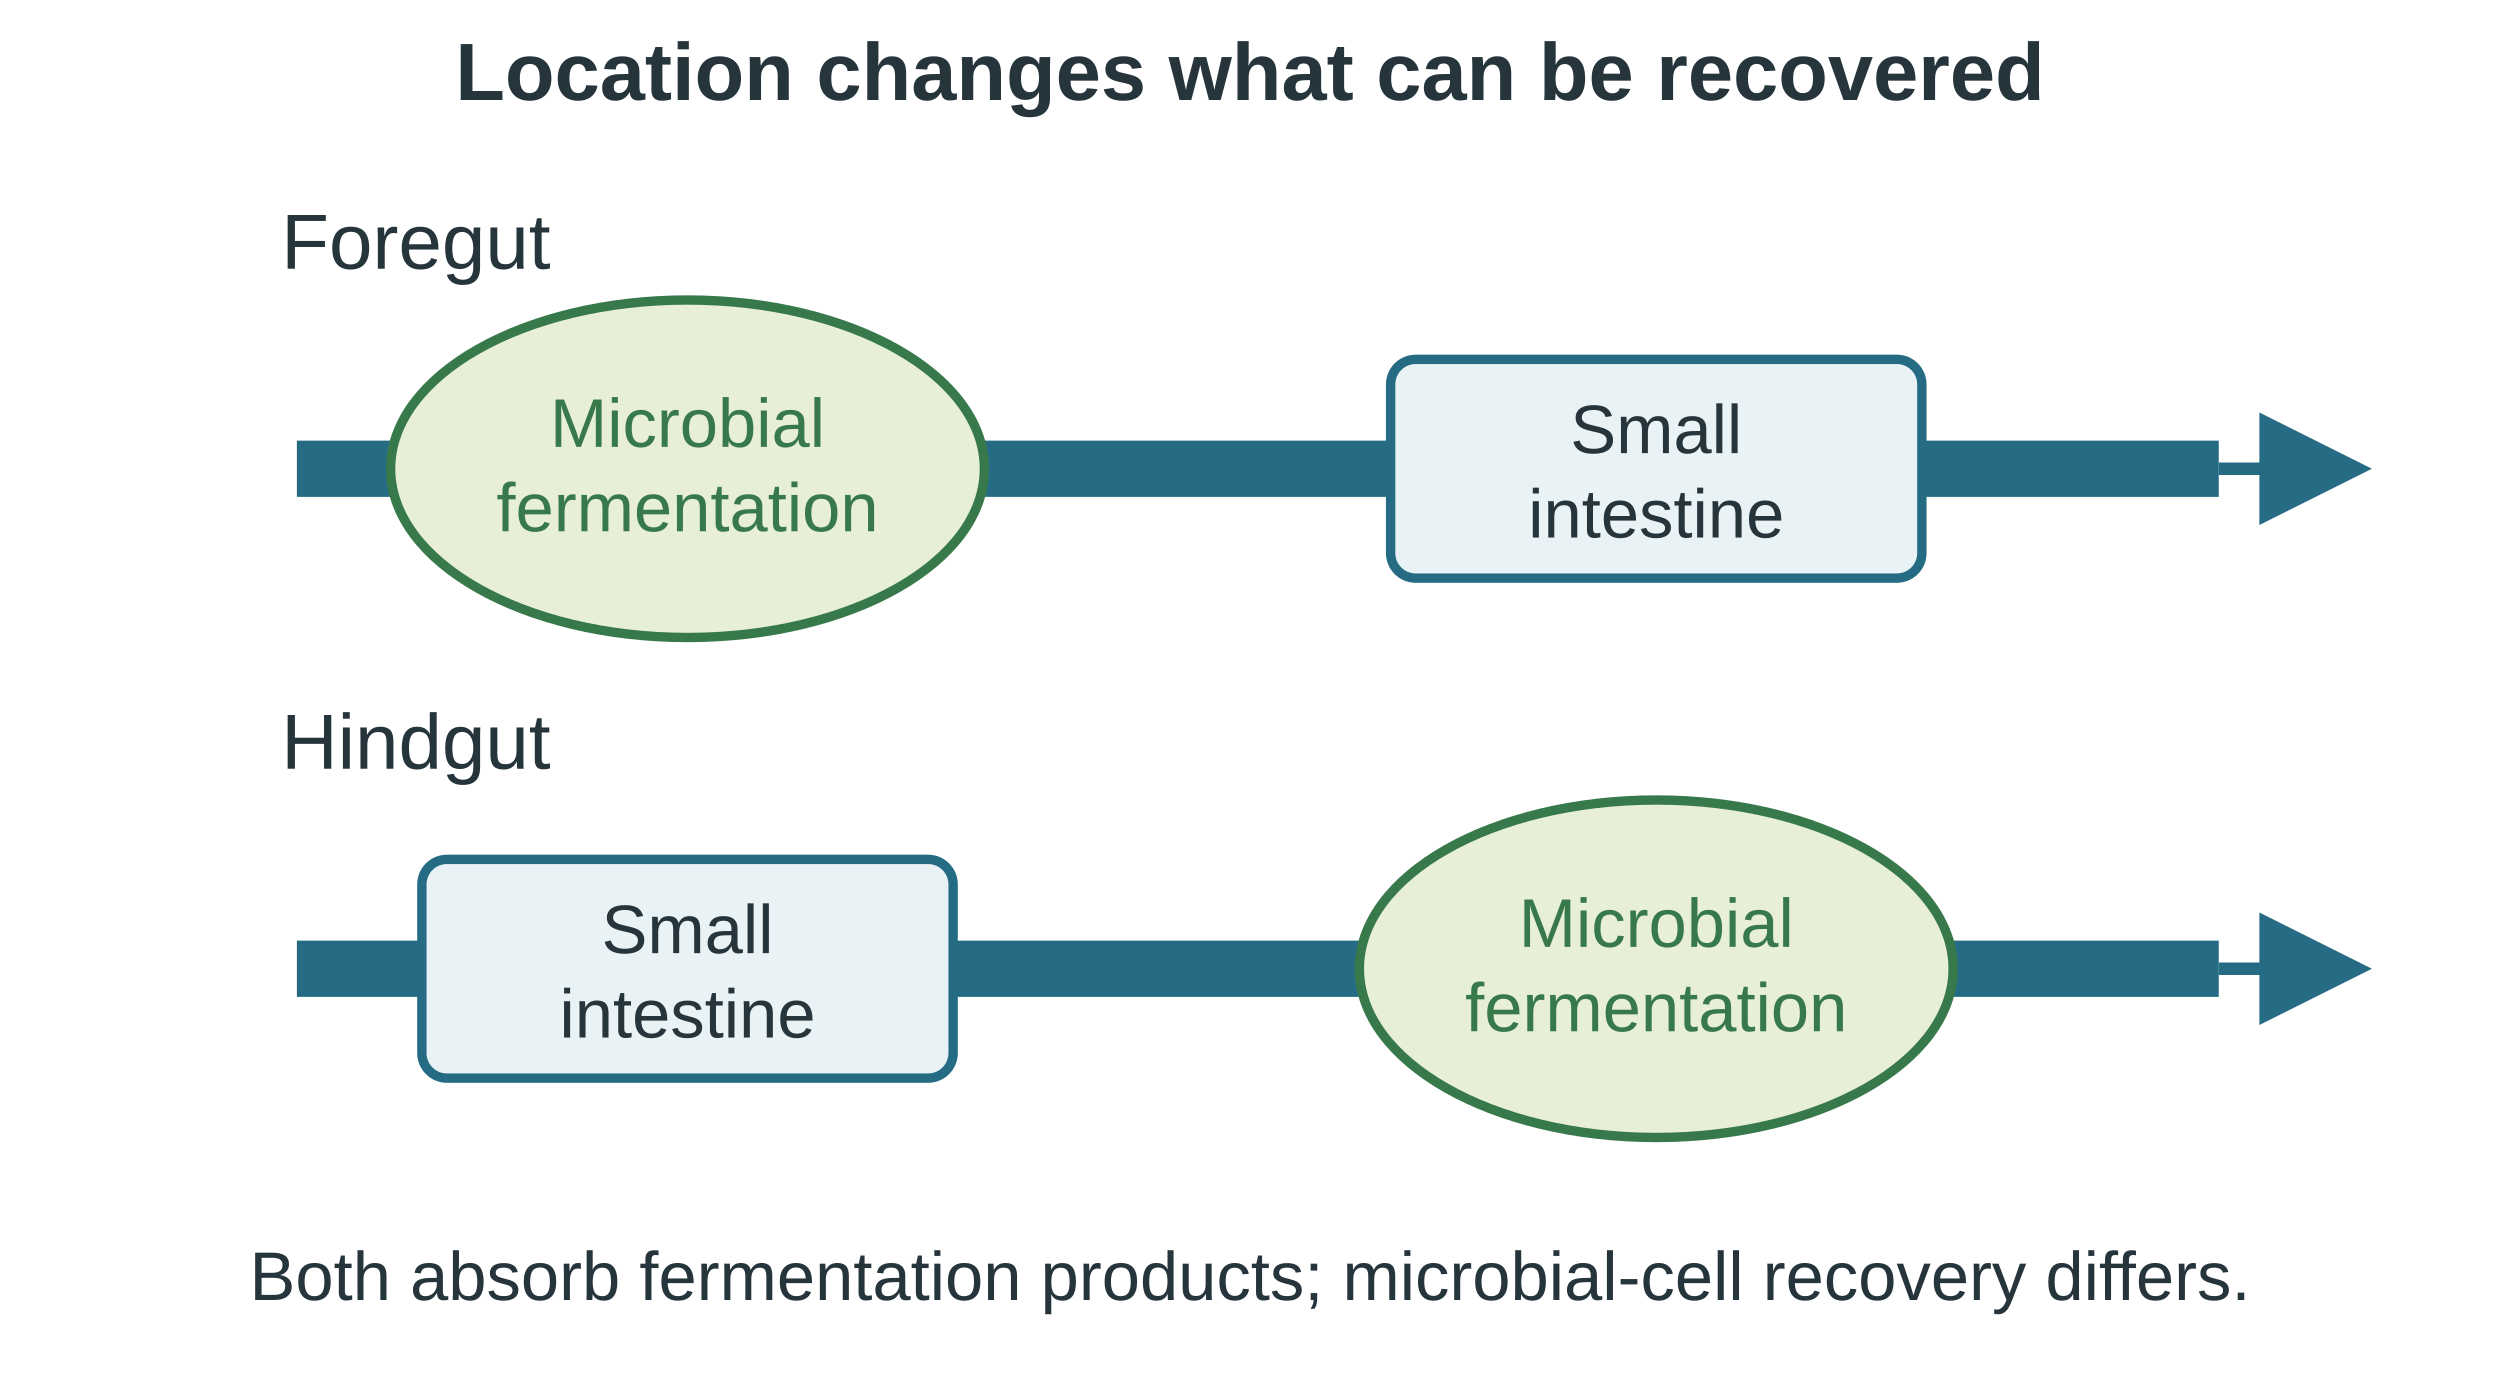
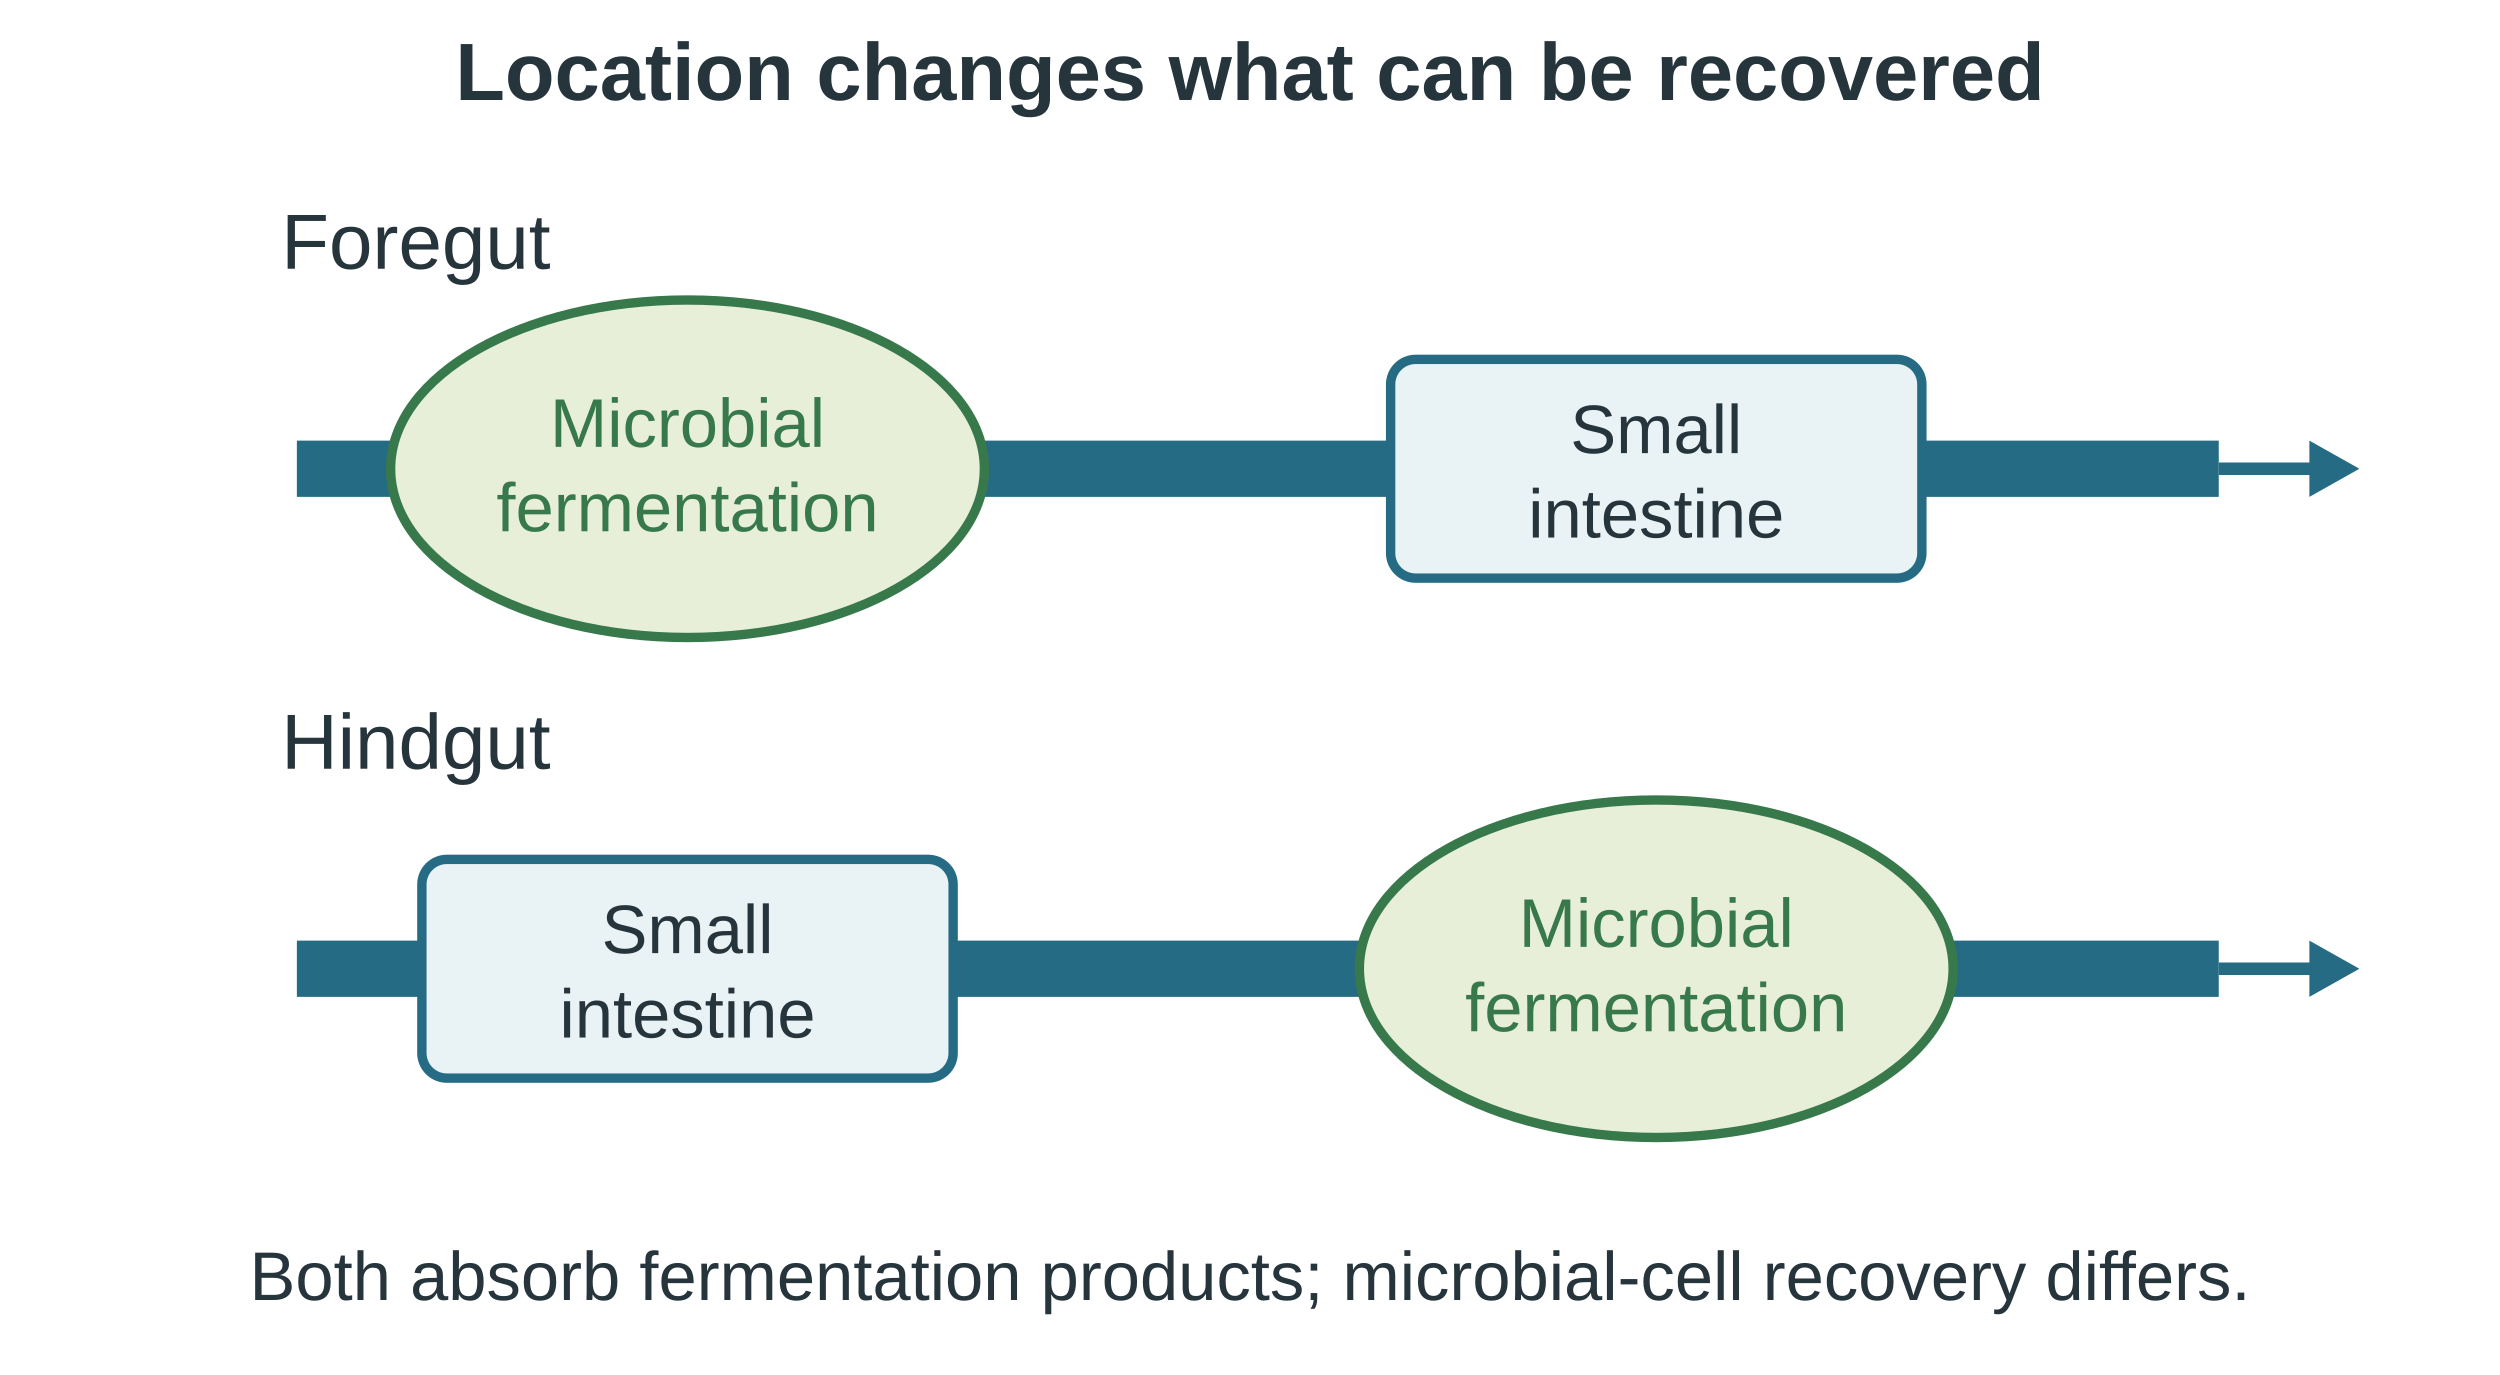
<svg xmlns="http://www.w3.org/2000/svg" viewBox="0 0 800 440" role="img" aria-labelledby="title desc">
  <defs>
    <marker id="arrow" markerWidth="9" markerHeight="9" refX="8" refY="4.5" orient="auto-start-reverse">
      <path d="M0,0 L9,4.5 L0,9 Z" fill="context-stroke" />
    </marker>
  </defs>
  <rect width="800" height="440" fill="white" />
  <g font-family="Arial, sans-serif">
    <text x="400" y="32" font-size="26" fill="#26343c" text-anchor="middle" font-weight="bold">Location changes what can be recovered</text>
    <text x="90" y="86" font-size="25" fill="#26343c" text-anchor="start" font-weight="normal">Foregut</text>
    <path d="M95,150 H710" fill="none" stroke="#246b83" stroke-width="18" />
    <ellipse cx="220" cy="150" rx="95" ry="54" fill="#e8efd8" stroke="#38794c" stroke-width="3" />
    <text x="220" y="143" font-size="22" fill="#38794c" text-anchor="middle" font-weight="normal">Microbial</text>
    <text x="220" y="170" font-size="22" fill="#38794c" text-anchor="middle" font-weight="normal">fermentation</text>
    <rect x="445" y="115" width="170" height="70" rx="8" fill="#e9f2f5" stroke="#246b83" stroke-width="3" />
    <text x="530" y="145" font-size="22" fill="#26343c" text-anchor="middle" font-weight="normal">Small</text>
    <text x="530" y="172" font-size="22" fill="#26343c" text-anchor="middle" font-weight="normal">intestine</text>
-     <path d="M710,150 L755,150" fill="none" stroke="#246b83" stroke-width="4" marker-end="url(#arrow)" />
+     <path d="M710,150 L743.0,150.0" fill="none" stroke="#246b83" stroke-width="4" />
+     <path d="M 755 150 l -16 -9 l 0 18 Z" fill="#246b83" transform="rotate(0.0 755 150)" />
    <text x="90" y="246" font-size="25" fill="#26343c" text-anchor="start" font-weight="normal">Hindgut</text>
    <path d="M95,310 H710" fill="none" stroke="#246b83" stroke-width="18" />
    <ellipse cx="530" cy="310" rx="95" ry="54" fill="#e8efd8" stroke="#38794c" stroke-width="3" />
    <text x="530" y="303" font-size="22" fill="#38794c" text-anchor="middle" font-weight="normal">Microbial</text>
    <text x="530" y="330" font-size="22" fill="#38794c" text-anchor="middle" font-weight="normal">fermentation</text>
    <rect x="135" y="275" width="170" height="70" rx="8" fill="#e9f2f5" stroke="#246b83" stroke-width="3" />
    <text x="220" y="305" font-size="22" fill="#26343c" text-anchor="middle" font-weight="normal">Small</text>
    <text x="220" y="332" font-size="22" fill="#26343c" text-anchor="middle" font-weight="normal">intestine</text>
-     <path d="M710,310 L755,310" fill="none" stroke="#246b83" stroke-width="4" marker-end="url(#arrow)" />
+     <path d="M710,310 L743.0,310.0" fill="none" stroke="#246b83" stroke-width="4" />
+     <path d="M 755 310 l -16 -9 l 0 18 Z" fill="#246b83" transform="rotate(0.0 755 310)" />
    <text x="400" y="416" font-size="22" fill="#26343c" text-anchor="middle" font-weight="normal">Both absorb fermentation products; microbial-cell recovery differs.</text>
  </g>
</svg>
